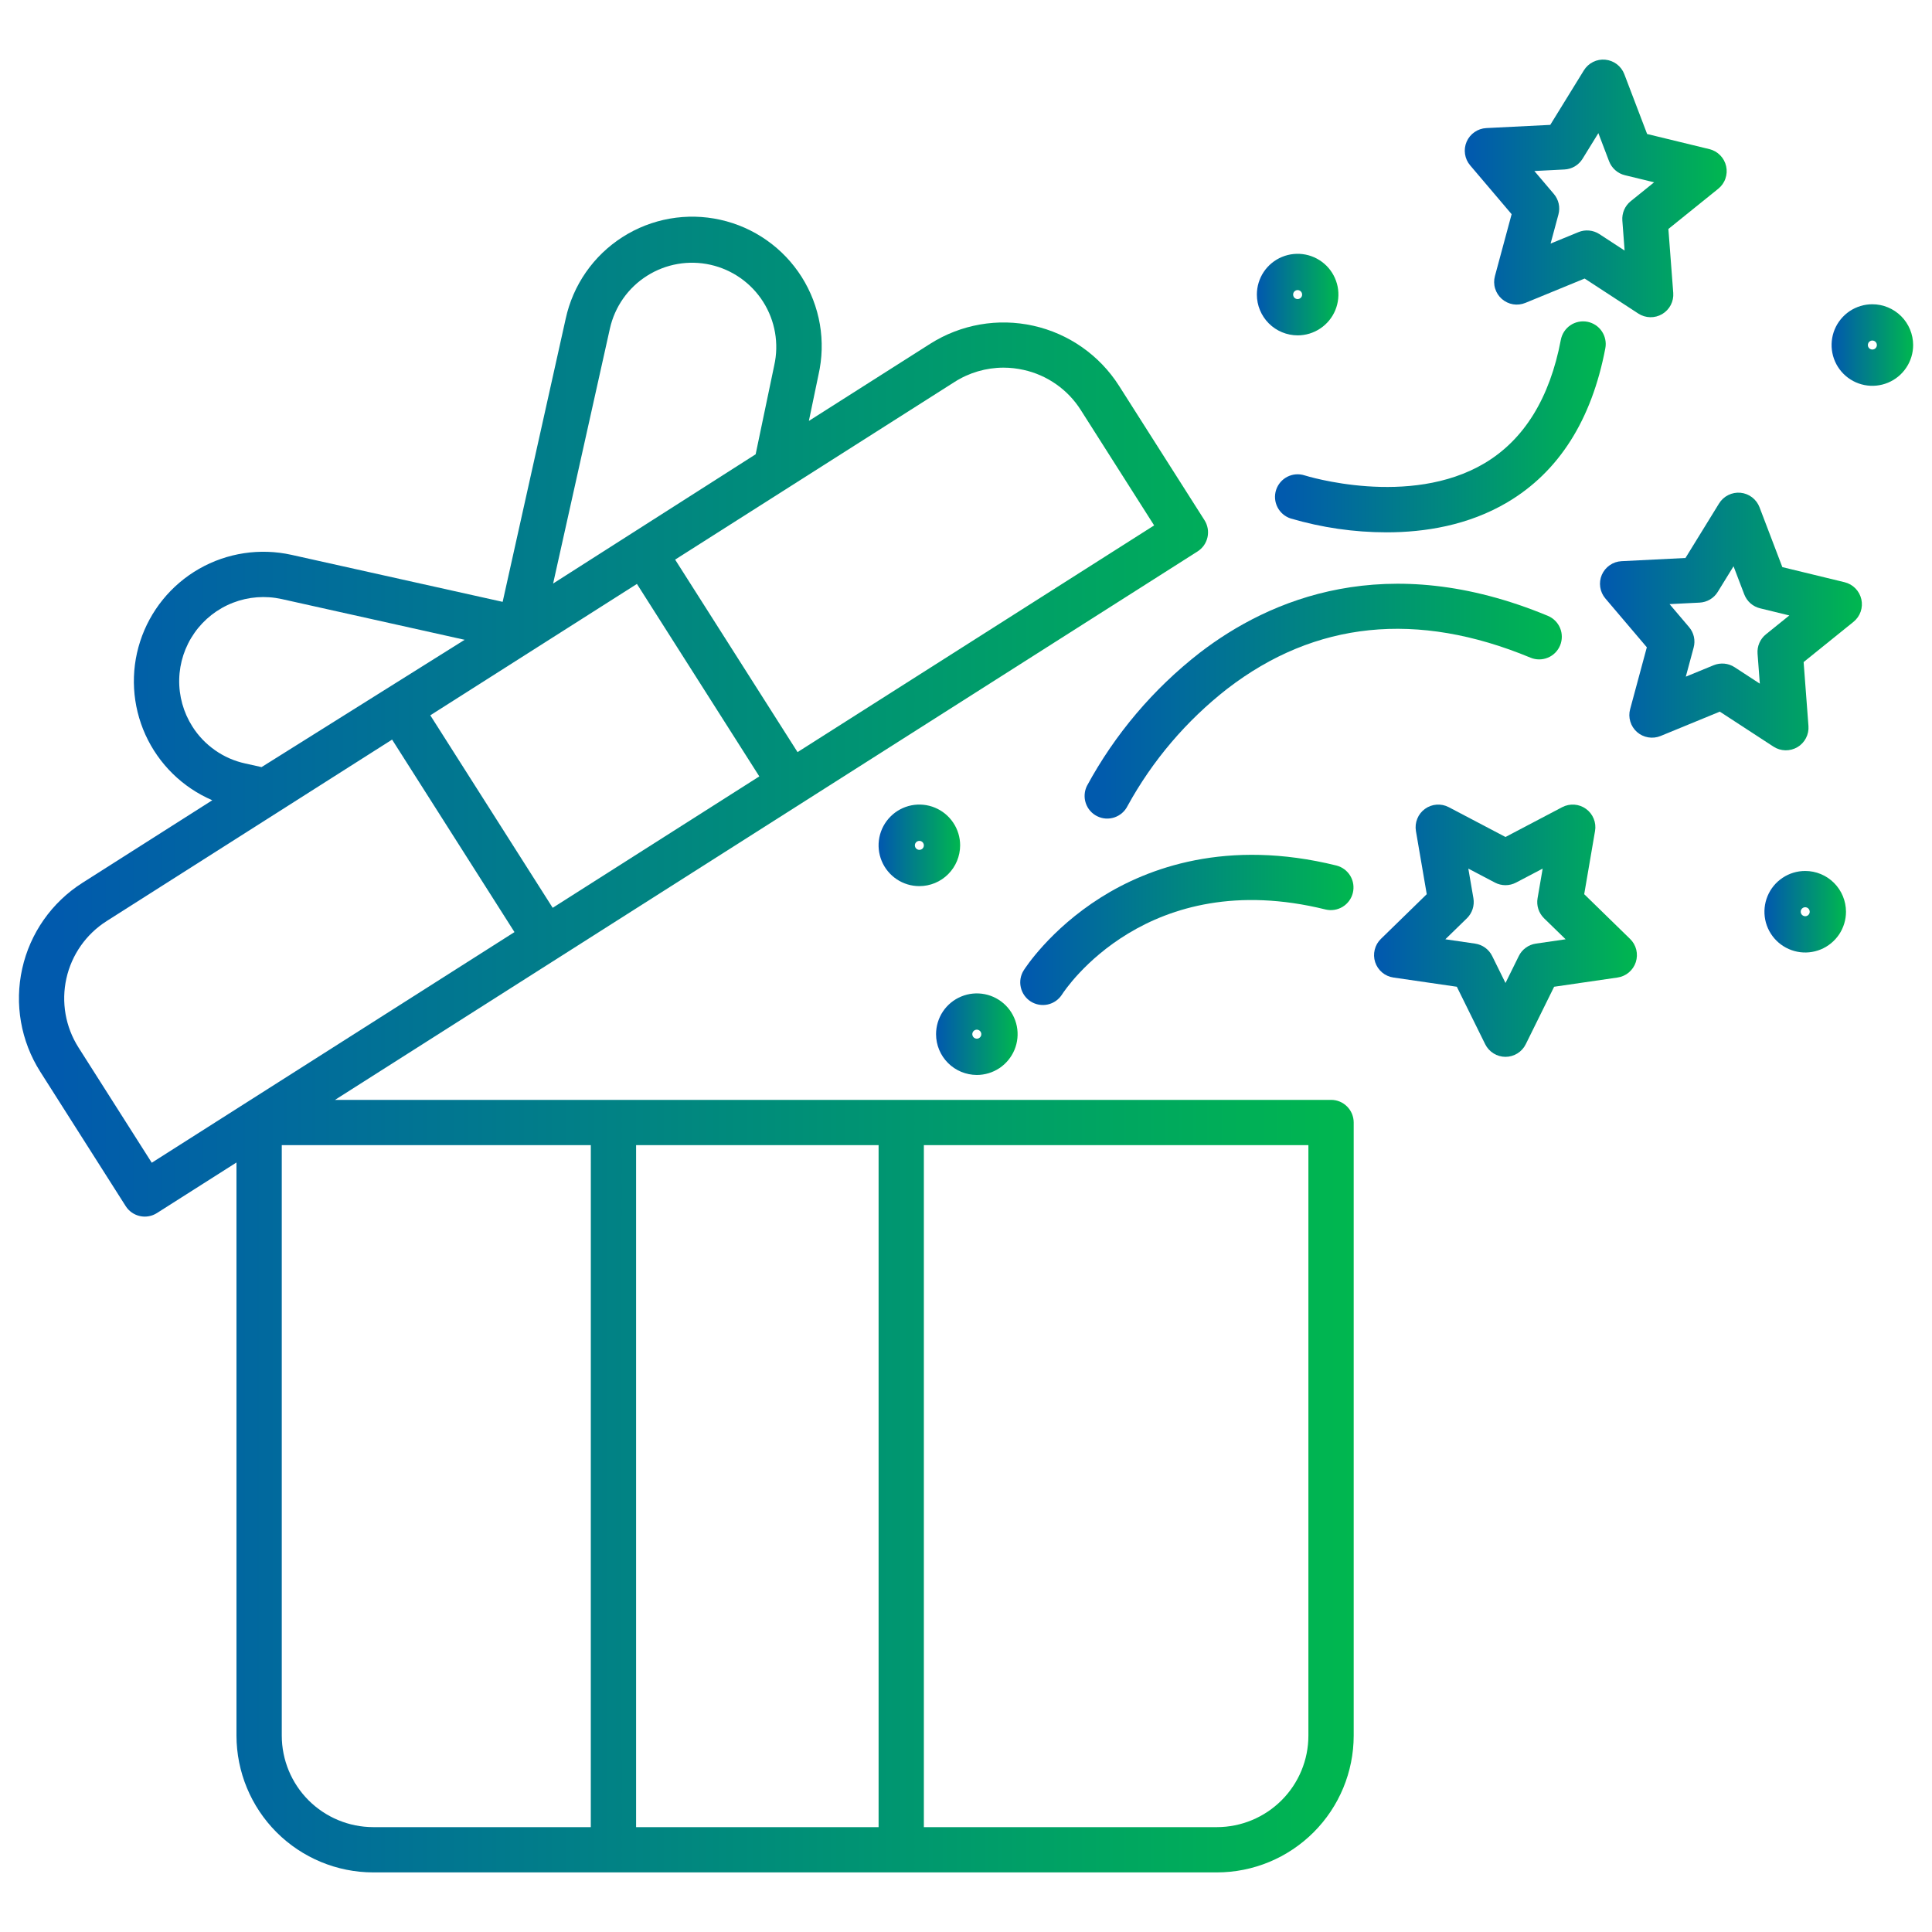
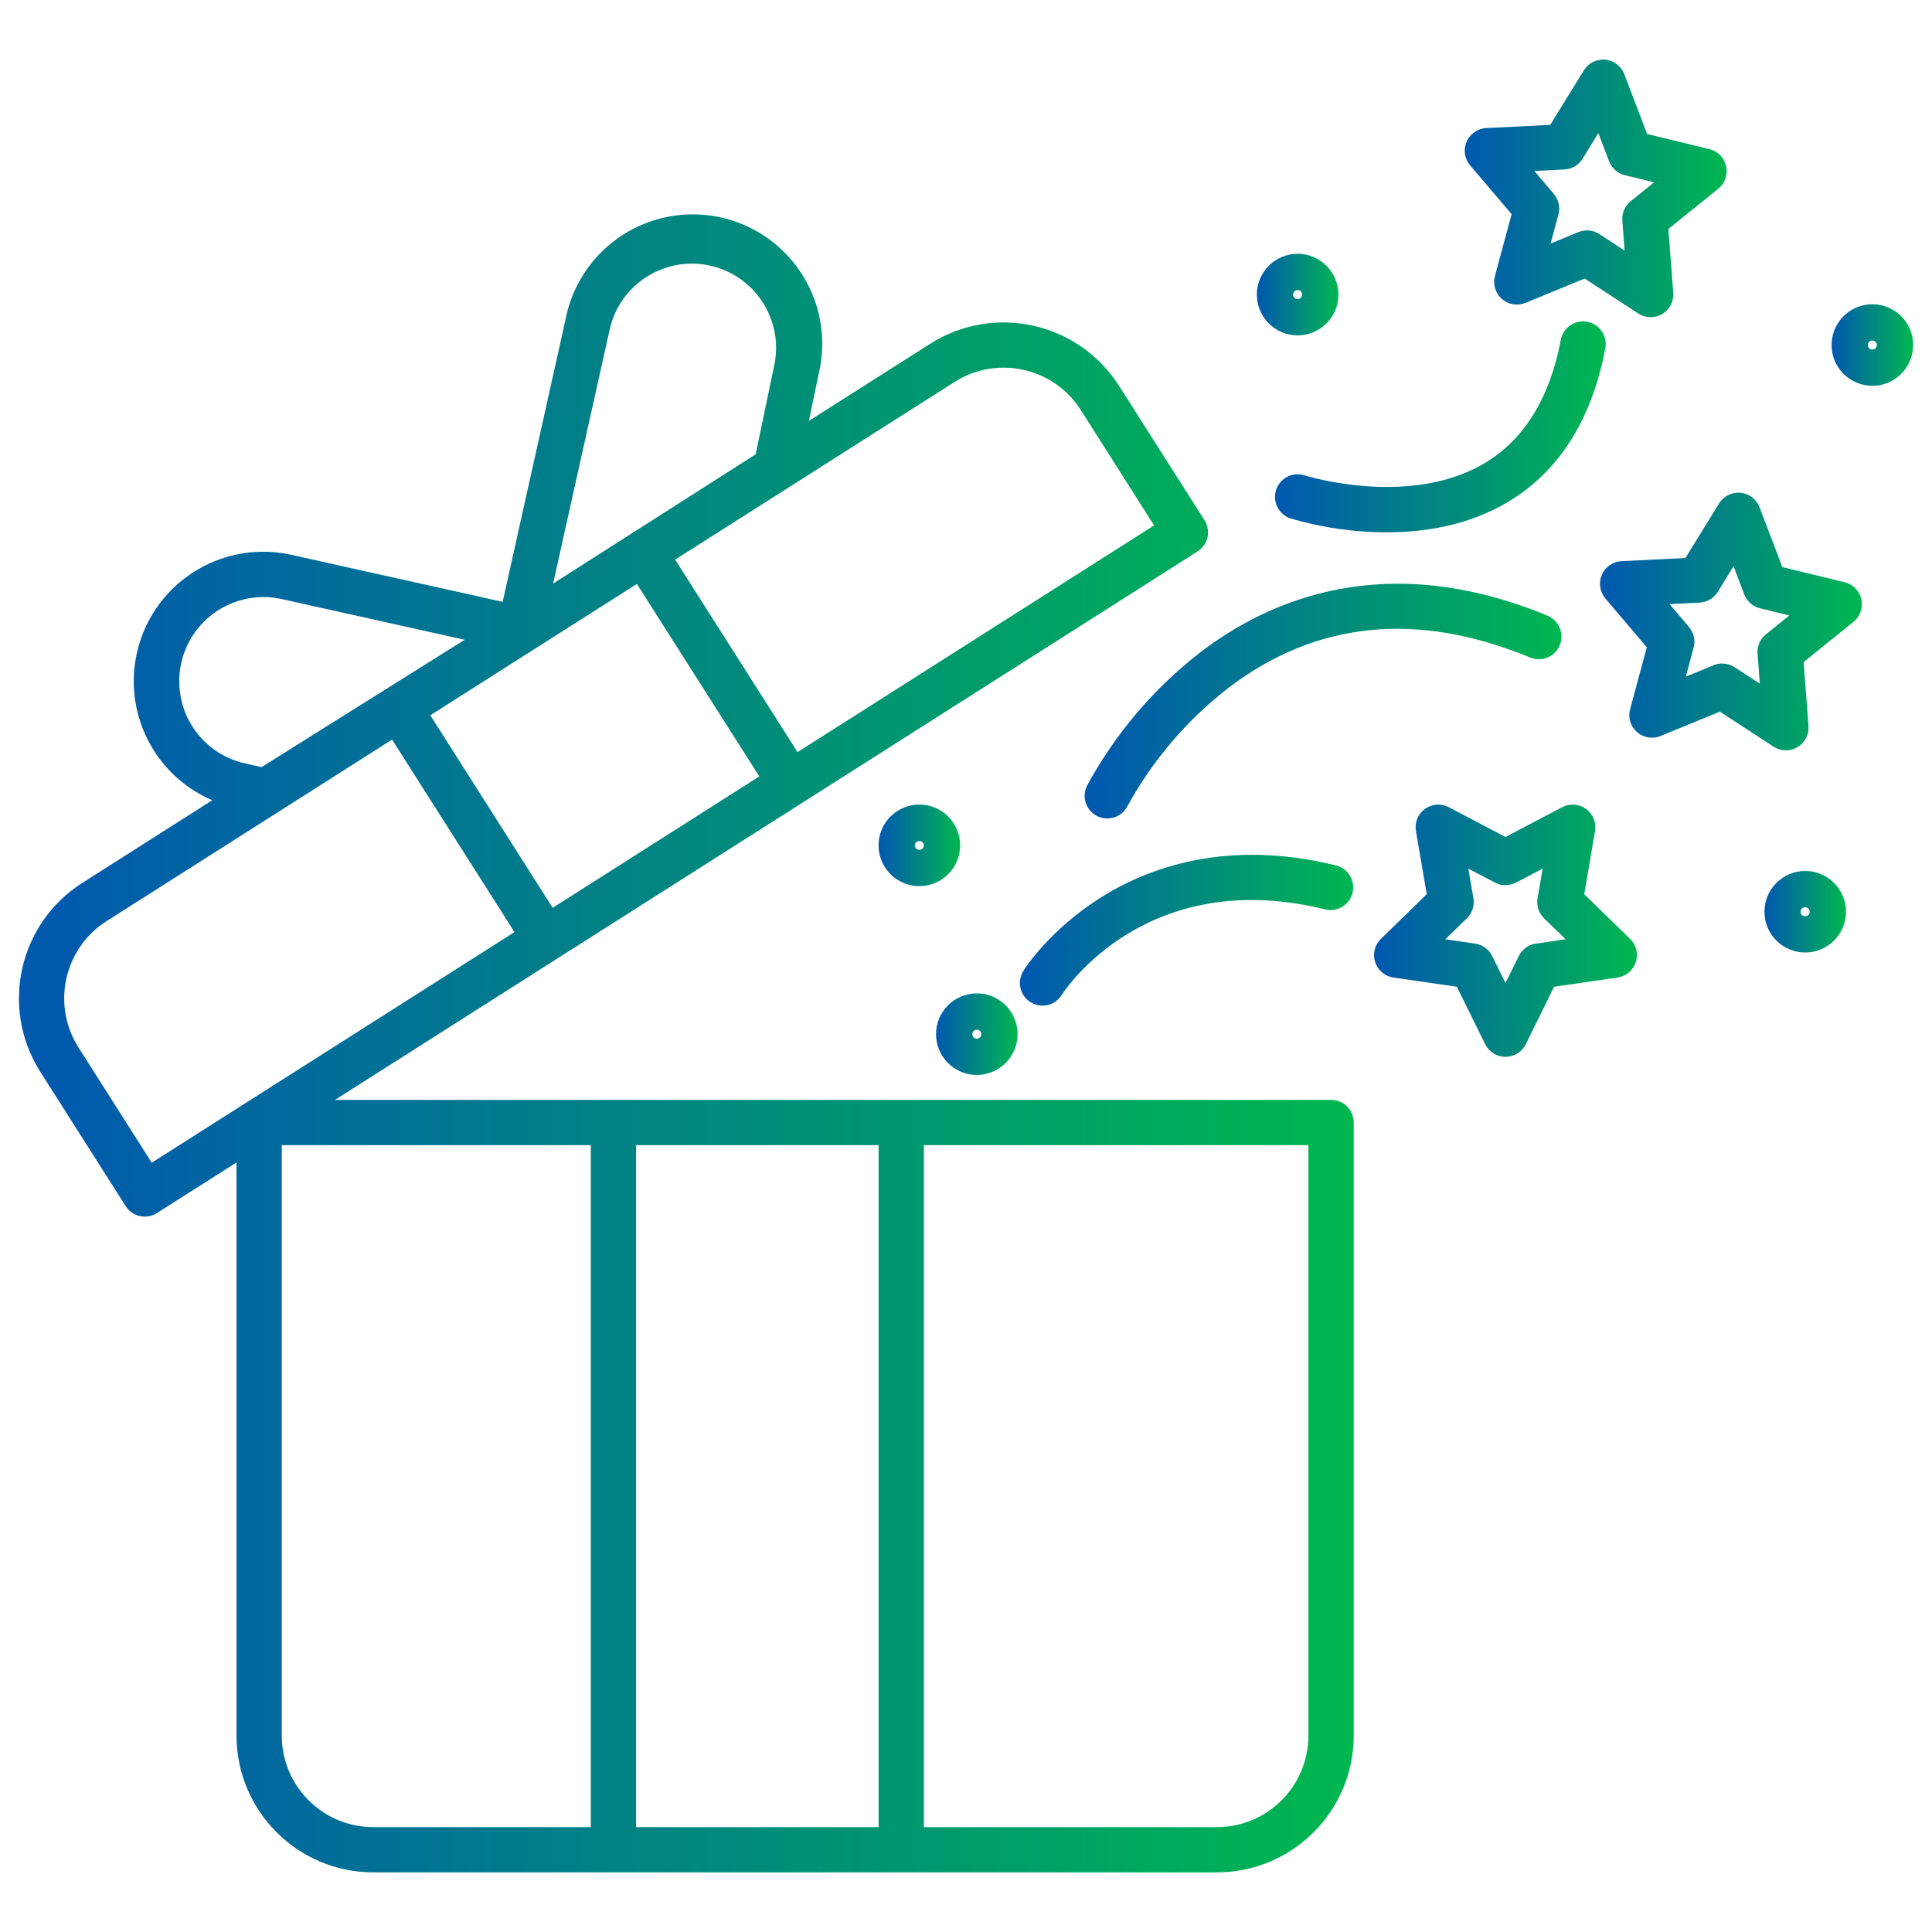
- <svg xmlns="http://www.w3.org/2000/svg" width="58" height="58" viewBox="0 0 58 58" fill="none">
-   <path d="M39.959 33.019H10.057L35.951 16.555C36.026 16.507 36.091 16.445 36.143 16.372C36.194 16.299 36.23 16.216 36.25 16.129C36.269 16.042 36.271 15.952 36.256 15.864C36.24 15.776 36.208 15.692 36.16 15.617L33.594 11.582C33.009 10.664 32.084 10.015 31.021 9.779C29.959 9.542 28.846 9.737 27.926 10.32L24.283 12.636L24.571 11.255C24.685 10.756 24.699 10.239 24.613 9.735C24.526 9.23 24.34 8.747 24.067 8.314C23.793 7.882 23.437 7.507 23.018 7.213C22.599 6.918 22.126 6.709 21.626 6.598C21.126 6.486 20.609 6.475 20.105 6.564C19.601 6.653 19.119 6.841 18.688 7.117C18.256 7.393 17.883 7.751 17.591 8.171C17.298 8.592 17.092 9.066 16.983 9.566L15.09 18.068L8.752 16.657C7.807 16.447 6.817 16.596 5.976 17.077C5.136 17.558 4.505 18.335 4.207 19.257C3.909 20.178 3.967 21.178 4.367 22.06C4.768 22.941 5.483 23.642 6.373 24.024L2.47 26.506C1.552 27.091 0.903 28.016 0.667 29.079C0.43 30.141 0.625 31.254 1.208 32.173L3.773 36.208C3.821 36.284 3.883 36.349 3.956 36.4C4.029 36.451 4.112 36.488 4.199 36.507C4.286 36.527 4.376 36.529 4.464 36.513C4.552 36.498 4.636 36.465 4.711 36.417L7.099 34.899V52.105C7.101 53.194 7.534 54.238 8.303 55.007C9.073 55.777 10.117 56.21 11.205 56.211H36.533C37.622 56.21 38.665 55.777 39.435 55.007C40.205 54.238 40.638 53.194 40.639 52.105V33.698C40.639 33.609 40.621 33.521 40.587 33.438C40.553 33.356 40.503 33.281 40.44 33.218C40.377 33.154 40.302 33.105 40.219 33.07C40.137 33.036 40.048 33.019 39.959 33.019ZM28.656 11.467C29.094 11.187 29.604 11.038 30.124 11.037C30.327 11.037 30.529 11.06 30.726 11.104C31.079 11.181 31.412 11.328 31.707 11.535C32.003 11.742 32.254 12.006 32.447 12.311L34.648 15.773L23.943 22.579L20.268 16.8L28.656 11.467ZM18.31 9.862C18.457 9.207 18.857 8.638 19.424 8.28C19.99 7.921 20.676 7.802 21.33 7.949C21.984 8.096 22.553 8.496 22.912 9.063C23.27 9.629 23.39 10.315 23.243 10.969L22.685 13.638L16.605 17.518L18.31 9.862ZM19.121 17.53L22.795 23.308L16.592 27.253L12.918 21.474L19.121 17.53ZM5.774 21.808C5.506 21.386 5.369 20.894 5.38 20.394C5.391 19.895 5.551 19.409 5.838 19C6.125 18.591 6.527 18.276 6.993 18.095C7.459 17.914 7.968 17.876 8.456 17.984L13.949 19.207L7.852 23.029L7.358 22.919C7.033 22.848 6.726 22.713 6.455 22.522C6.183 22.331 5.951 22.089 5.774 21.808ZM4.556 34.906L2.355 31.444C1.965 30.829 1.835 30.085 1.993 29.374C2.151 28.663 2.585 28.044 3.199 27.653L11.771 22.203L15.445 27.982L4.556 34.906ZM17.736 54.852H11.205C10.477 54.851 9.779 54.561 9.264 54.047C8.749 53.532 8.46 52.834 8.459 52.105V34.378H17.737L17.736 54.852ZM26.376 54.852H19.096V34.378H26.376V54.852ZM39.279 52.105C39.279 52.834 38.989 53.532 38.474 54.046C37.959 54.561 37.261 54.851 36.533 54.852H27.735V34.378H39.279V52.105Z" fill="url(#paint0_linear)" />
-   <path d="M47.559 26.844L47.884 24.948C47.906 24.824 47.892 24.695 47.844 24.578C47.796 24.46 47.717 24.358 47.614 24.284C47.511 24.209 47.39 24.165 47.264 24.156C47.137 24.147 47.011 24.173 46.898 24.232L45.196 25.127L43.493 24.232C43.381 24.173 43.255 24.147 43.128 24.156C43.002 24.165 42.88 24.209 42.778 24.284C42.675 24.358 42.595 24.46 42.548 24.578C42.5 24.695 42.486 24.823 42.507 24.948L42.832 26.844L41.455 28.187C41.364 28.275 41.3 28.387 41.27 28.511C41.239 28.634 41.244 28.763 41.283 28.884C41.322 29.004 41.394 29.111 41.491 29.193C41.588 29.275 41.706 29.328 41.832 29.346L43.735 29.623L44.586 31.347C44.642 31.461 44.729 31.557 44.837 31.624C44.944 31.691 45.069 31.727 45.196 31.727C45.323 31.727 45.447 31.691 45.555 31.624C45.662 31.557 45.749 31.461 45.805 31.347L46.656 29.623L48.559 29.346C48.685 29.328 48.803 29.275 48.9 29.193C48.997 29.111 49.069 29.004 49.108 28.884C49.147 28.763 49.152 28.634 49.122 28.511C49.091 28.387 49.027 28.275 48.936 28.187L47.559 26.844ZM46.107 28.328C45.998 28.344 45.895 28.386 45.806 28.451C45.716 28.516 45.644 28.601 45.596 28.7L45.196 29.51L44.796 28.7C44.747 28.601 44.675 28.516 44.586 28.451C44.497 28.386 44.393 28.344 44.284 28.328L43.39 28.198L44.037 27.568C44.116 27.491 44.175 27.396 44.209 27.291C44.243 27.186 44.251 27.075 44.233 26.966L44.08 26.076L44.879 26.496C44.977 26.547 45.086 26.574 45.196 26.574C45.306 26.574 45.414 26.547 45.512 26.496L46.312 26.076L46.159 26.966C46.14 27.075 46.148 27.186 46.182 27.291C46.216 27.396 46.276 27.491 46.354 27.568L47.001 28.198L46.107 28.328Z" fill="url(#paint1_linear)" />
-   <path d="M55.377 17.479L53.507 17.025L52.822 15.228C52.777 15.11 52.699 15.006 52.598 14.929C52.497 14.852 52.377 14.805 52.251 14.793C52.124 14.781 51.997 14.805 51.884 14.862C51.77 14.918 51.675 15.005 51.608 15.113L50.599 16.751L48.678 16.847C48.551 16.854 48.429 16.895 48.325 16.968C48.221 17.04 48.139 17.14 48.088 17.256C48.038 17.373 48.021 17.501 48.04 17.626C48.058 17.752 48.112 17.869 48.194 17.966L49.439 19.432L48.938 21.289C48.904 21.411 48.906 21.54 48.943 21.662C48.979 21.783 49.049 21.892 49.144 21.976C49.239 22.06 49.356 22.115 49.481 22.136C49.606 22.157 49.735 22.143 49.852 22.095L51.63 21.364L53.242 22.415C53.348 22.484 53.472 22.522 53.599 22.525C53.725 22.527 53.85 22.495 53.96 22.43C54.069 22.366 54.158 22.272 54.216 22.159C54.275 22.047 54.301 21.92 54.291 21.794L54.146 19.876L55.642 18.669C55.741 18.589 55.816 18.483 55.858 18.364C55.899 18.244 55.907 18.115 55.879 17.991C55.851 17.868 55.79 17.754 55.701 17.664C55.612 17.573 55.5 17.509 55.377 17.479ZM53.014 19.043C52.928 19.112 52.861 19.201 52.817 19.302C52.773 19.403 52.755 19.513 52.763 19.623L52.831 20.524L52.074 20.03C51.982 19.97 51.876 19.933 51.767 19.923C51.657 19.913 51.546 19.929 51.444 19.971L50.609 20.314L50.844 19.442C50.873 19.336 50.876 19.224 50.852 19.116C50.828 19.009 50.778 18.909 50.706 18.825L50.121 18.136L51.024 18.091C51.134 18.085 51.241 18.053 51.336 17.997C51.431 17.941 51.511 17.863 51.568 17.769L52.042 17L52.364 17.844C52.404 17.947 52.467 18.039 52.55 18.112C52.633 18.184 52.732 18.236 52.839 18.262L53.717 18.476L53.014 19.043Z" fill="url(#paint2_linear)" />
-   <path d="M45.38 6.43L44.879 8.287C44.846 8.409 44.847 8.539 44.884 8.66C44.92 8.781 44.99 8.89 45.085 8.974C45.181 9.058 45.297 9.114 45.422 9.135C45.547 9.156 45.676 9.141 45.793 9.093L47.572 8.362L49.183 9.413C49.289 9.482 49.413 9.52 49.539 9.523C49.666 9.526 49.791 9.493 49.9 9.429C50.009 9.364 50.098 9.27 50.157 9.158C50.215 9.045 50.242 8.919 50.232 8.792L50.086 6.874L51.583 5.667C51.682 5.587 51.757 5.482 51.798 5.362C51.84 5.242 51.848 5.113 51.82 4.99C51.792 4.866 51.731 4.752 51.642 4.662C51.553 4.571 51.441 4.507 51.317 4.477L49.448 4.023L48.763 2.226C48.718 2.108 48.64 2.004 48.539 1.927C48.438 1.851 48.318 1.804 48.192 1.792C48.065 1.78 47.938 1.803 47.825 1.86C47.711 1.917 47.616 2.004 47.549 2.112L46.54 3.749L44.619 3.845C44.492 3.852 44.37 3.893 44.266 3.966C44.161 4.038 44.08 4.138 44.029 4.254C43.979 4.371 43.962 4.499 43.981 4.624C43.999 4.75 44.053 4.868 44.135 4.964L45.38 6.43ZM46.965 5.088C47.075 5.083 47.182 5.051 47.277 4.995C47.372 4.939 47.452 4.86 47.51 4.766L47.984 3.997L48.306 4.842C48.345 4.944 48.409 5.036 48.492 5.109C48.574 5.182 48.673 5.234 48.781 5.26L49.658 5.473L48.955 6.04C48.869 6.109 48.802 6.198 48.758 6.299C48.714 6.401 48.696 6.511 48.704 6.621L48.772 7.522L48.015 7.028C47.923 6.968 47.817 6.931 47.708 6.921C47.598 6.91 47.487 6.927 47.386 6.969L46.55 7.312L46.785 6.44C46.814 6.333 46.817 6.222 46.793 6.114C46.769 6.007 46.719 5.906 46.647 5.822L46.063 5.134L46.965 5.088Z" fill="url(#paint3_linear)" />
-   <path d="M33.049 26.942C31.515 27.908 30.765 29.078 30.734 29.128C30.637 29.28 30.605 29.464 30.645 29.64C30.684 29.816 30.792 29.969 30.944 30.066C31.096 30.162 31.281 30.194 31.456 30.155C31.632 30.116 31.785 30.008 31.882 29.856C31.984 29.697 34.443 25.98 39.796 27.304C39.97 27.345 40.154 27.316 40.307 27.223C40.46 27.13 40.57 26.98 40.613 26.806C40.656 26.632 40.629 26.448 40.537 26.294C40.445 26.14 40.296 26.029 40.122 25.984C36.829 25.169 34.458 26.055 33.049 26.942Z" fill="url(#paint4_linear)" />
-   <path d="M45.947 19.744C46.113 19.813 46.3 19.813 46.467 19.744C46.634 19.676 46.766 19.543 46.835 19.377C46.904 19.21 46.904 19.023 46.836 18.857C46.767 18.69 46.635 18.558 46.468 18.488C41.629 16.48 38.112 17.984 36.014 19.599C34.623 20.682 33.47 22.042 32.631 23.592C32.591 23.672 32.568 23.759 32.562 23.848C32.556 23.937 32.567 24.027 32.596 24.111C32.624 24.196 32.669 24.274 32.727 24.341C32.786 24.409 32.858 24.464 32.937 24.503C33.017 24.543 33.104 24.567 33.193 24.573C33.282 24.579 33.372 24.567 33.456 24.539C33.541 24.51 33.619 24.465 33.686 24.407C33.754 24.348 33.809 24.277 33.849 24.197C34.597 22.832 35.617 21.634 36.844 20.677C39.482 18.646 42.544 18.332 45.947 19.744Z" fill="url(#paint5_linear)" />
-   <path d="M38.309 14.709C38.254 14.88 38.269 15.067 38.351 15.227C38.433 15.388 38.575 15.509 38.747 15.565C39.682 15.84 40.653 15.981 41.628 15.981C42.765 15.981 44.078 15.776 45.255 15.078C46.796 14.165 47.783 12.61 48.193 10.456C48.21 10.368 48.209 10.278 48.191 10.191C48.173 10.103 48.138 10.02 48.088 9.946C48.038 9.872 47.974 9.808 47.899 9.759C47.824 9.71 47.74 9.676 47.653 9.659C47.565 9.643 47.474 9.643 47.387 9.662C47.299 9.68 47.216 9.715 47.142 9.766C47.068 9.816 47.005 9.881 46.956 9.956C46.907 10.031 46.874 10.115 46.857 10.203C46.525 11.954 45.754 13.2 44.568 13.906C42.311 15.248 39.213 14.287 39.164 14.271C38.993 14.216 38.807 14.231 38.646 14.313C38.486 14.395 38.365 14.538 38.309 14.709Z" fill="url(#paint6_linear)" />
-   <path d="M29.325 32.271C29.567 32.271 29.804 32.199 30.005 32.065C30.206 31.93 30.363 31.739 30.456 31.515C30.549 31.291 30.573 31.045 30.526 30.808C30.478 30.57 30.362 30.352 30.191 30.181C30.019 30.01 29.801 29.893 29.564 29.846C29.326 29.799 29.08 29.823 28.857 29.916C28.633 30.008 28.442 30.165 28.307 30.366C28.173 30.568 28.101 30.805 28.101 31.047C28.101 31.371 28.23 31.682 28.46 31.912C28.689 32.141 29 32.27 29.325 32.271ZM29.325 30.911C29.352 30.911 29.378 30.919 29.4 30.934C29.422 30.949 29.44 30.97 29.45 30.995C29.46 31.02 29.463 31.047 29.458 31.073C29.453 31.099 29.44 31.123 29.421 31.142C29.402 31.161 29.378 31.174 29.351 31.18C29.325 31.185 29.298 31.182 29.273 31.172C29.248 31.162 29.227 31.144 29.212 31.122C29.197 31.1 29.189 31.073 29.189 31.047C29.19 31.011 29.204 30.977 29.229 30.951C29.255 30.926 29.289 30.912 29.325 30.911Z" fill="url(#paint7_linear)" />
-   <path d="M38.956 10.068C39.198 10.068 39.435 9.996 39.636 9.861C39.837 9.727 39.994 9.536 40.087 9.312C40.179 9.088 40.204 8.842 40.157 8.605C40.109 8.367 39.993 8.149 39.822 7.978C39.65 7.807 39.432 7.69 39.195 7.643C38.957 7.596 38.711 7.62 38.487 7.713C38.264 7.805 38.073 7.962 37.938 8.163C37.804 8.365 37.732 8.601 37.732 8.844C37.732 9.168 37.861 9.479 38.091 9.709C38.32 9.938 38.631 10.067 38.956 10.068ZM38.956 8.708C38.983 8.708 39.009 8.716 39.031 8.731C39.053 8.746 39.071 8.767 39.081 8.792C39.091 8.817 39.094 8.844 39.089 8.87C39.084 8.896 39.071 8.92 39.052 8.939C39.033 8.958 39.008 8.971 38.982 8.976C38.956 8.982 38.929 8.979 38.904 8.969C38.879 8.958 38.858 8.941 38.843 8.919C38.828 8.896 38.821 8.87 38.821 8.844C38.821 8.808 38.835 8.773 38.86 8.748C38.886 8.723 38.92 8.708 38.956 8.708Z" fill="url(#paint8_linear)" />
-   <path d="M56.209 9.134C55.967 9.134 55.731 9.206 55.529 9.34C55.328 9.475 55.171 9.666 55.078 9.89C54.986 10.114 54.962 10.36 55.009 10.597C55.056 10.835 55.173 11.053 55.344 11.224C55.515 11.395 55.733 11.512 55.971 11.559C56.208 11.606 56.454 11.582 56.678 11.489C56.902 11.396 57.093 11.24 57.227 11.038C57.362 10.837 57.434 10.6 57.434 10.358C57.433 10.034 57.304 9.722 57.075 9.493C56.845 9.264 56.534 9.134 56.209 9.134ZM56.209 10.493C56.183 10.493 56.157 10.486 56.134 10.471C56.112 10.456 56.095 10.435 56.084 10.41C56.074 10.385 56.072 10.358 56.077 10.332C56.082 10.306 56.095 10.281 56.114 10.262C56.133 10.243 56.157 10.231 56.183 10.225C56.209 10.22 56.236 10.223 56.261 10.233C56.286 10.243 56.307 10.261 56.322 10.283C56.337 10.305 56.345 10.331 56.345 10.358C56.345 10.394 56.33 10.428 56.305 10.454C56.28 10.479 56.245 10.493 56.209 10.493Z" fill="url(#paint9_linear)" />
-   <path d="M28.824 25.378C28.824 25.136 28.752 24.899 28.617 24.698C28.483 24.497 28.292 24.34 28.068 24.247C27.844 24.154 27.598 24.13 27.36 24.177C27.123 24.225 26.905 24.341 26.734 24.513C26.563 24.684 26.446 24.902 26.399 25.14C26.352 25.377 26.376 25.623 26.469 25.847C26.562 26.071 26.719 26.262 26.92 26.396C27.121 26.531 27.358 26.602 27.6 26.602C27.925 26.602 28.236 26.473 28.465 26.243C28.694 26.014 28.823 25.703 28.824 25.378ZM27.6 25.514C27.573 25.514 27.547 25.506 27.525 25.491C27.503 25.476 27.485 25.455 27.475 25.431C27.465 25.406 27.462 25.379 27.467 25.352C27.473 25.326 27.485 25.302 27.504 25.283C27.523 25.264 27.547 25.251 27.573 25.246C27.6 25.241 27.627 25.243 27.652 25.253C27.676 25.264 27.698 25.281 27.712 25.303C27.727 25.325 27.735 25.351 27.735 25.378C27.735 25.414 27.721 25.448 27.696 25.474C27.67 25.499 27.636 25.513 27.6 25.513L27.6 25.514Z" fill="url(#paint10_linear)" />
-   <path d="M54.194 26.147C53.952 26.147 53.715 26.218 53.514 26.353C53.312 26.487 53.155 26.679 53.063 26.902C52.97 27.126 52.946 27.372 52.993 27.61C53.04 27.847 53.157 28.065 53.328 28.236C53.499 28.407 53.718 28.524 53.955 28.571C54.192 28.619 54.438 28.594 54.662 28.502C54.886 28.409 55.077 28.252 55.212 28.051C55.346 27.849 55.418 27.613 55.418 27.371C55.417 27.046 55.288 26.735 55.059 26.506C54.829 26.276 54.518 26.147 54.194 26.147ZM54.194 27.506C54.167 27.506 54.141 27.498 54.119 27.483C54.096 27.468 54.079 27.447 54.069 27.422C54.059 27.398 54.056 27.37 54.061 27.344C54.066 27.318 54.079 27.294 54.098 27.275C54.117 27.256 54.141 27.243 54.167 27.238C54.194 27.233 54.221 27.235 54.246 27.246C54.27 27.256 54.291 27.273 54.306 27.296C54.321 27.318 54.329 27.344 54.329 27.371C54.329 27.407 54.315 27.441 54.289 27.466C54.264 27.491 54.23 27.506 54.194 27.506Z" fill="url(#paint11_linear)" />
+ <svg xmlns="http://www.w3.org/2000/svg" width="58" height="58" fill="none">
+   <path d="M39.959 33.019H10.057l25.894-16.464a.68.68 0 00.209-.938l-2.566-4.035a4.11 4.11 0 00-5.668-1.262l-3.643 2.316.288-1.38a3.888 3.888 0 10-7.588-1.69l-1.893 8.502-6.338-1.41a3.887 3.887 0 00-2.38 7.366L2.47 26.506a4.11 4.11 0 00-1.262 5.667l2.565 4.035a.68.68 0 00.938.21l2.389-1.52v17.206a4.11 4.11 0 004.106 4.106h25.328a4.11 4.11 0 004.106-4.106V33.698a.681.681 0 00-.68-.68zM28.656 11.467a2.73 2.73 0 012.07-.363 2.729 2.729 0 011.721 1.207l2.2 3.462-10.704 6.806-3.675-5.779 8.388-5.333zM18.31 9.862a2.528 2.528 0 014.933 1.107l-.558 2.67-6.08 3.88 1.705-7.657zm.81 7.668l3.675 5.778-6.203 3.945-3.674-5.78 6.203-3.943zM5.775 21.808a2.528 2.528 0 012.682-3.824l5.493 1.223-6.097 3.822-.494-.11a2.512 2.512 0 01-1.584-1.111zM4.556 34.906l-2.201-3.462a2.75 2.75 0 01.844-3.791l8.572-5.45 3.674 5.779-10.89 6.924zm13.18 19.946h-6.53a2.75 2.75 0 01-2.747-2.747V34.378h9.278v20.474zm8.64 0h-7.28V34.378h7.28v20.474zm12.903-2.747a2.75 2.75 0 01-2.746 2.747h-8.798V34.378h11.544v17.727z" fill="url(#paint0_linear)" />
+   <path d="M47.56 26.844l.324-1.896a.68.68 0 00-.986-.716l-1.702.895-1.703-.895a.68.68 0 00-.986.716l.325 1.896-1.377 1.343a.68.68 0 00.377 1.16l1.903.276.851 1.724a.68.68 0 001.22 0l.85-1.724 1.904-.277a.68.68 0 00.376-1.16l-1.377-1.342zm-1.453 1.484a.679.679 0 00-.511.372l-.4.81-.4-.81a.68.68 0 00-.512-.372l-.894-.13.647-.63a.68.68 0 00.196-.602l-.153-.89.8.42a.679.679 0 00.632 0l.8-.42-.153.89a.68.68 0 00.195.602l.647.63-.894.13z" fill="url(#paint1_linear)" />
+   <path d="M55.377 17.48l-1.87-.455-.685-1.797a.68.68 0 00-1.214-.115l-1.01 1.638-1.92.096a.68.68 0 00-.484 1.119l1.245 1.466-.502 1.857a.679.679 0 00.915.806l1.779-.731 1.611 1.05a.679.679 0 001.05-.62l-.146-1.918 1.496-1.207a.68.68 0 00-.266-1.19zm-2.363 1.563a.679.679 0 00-.251.58l.068.901-.757-.494a.679.679 0 00-.63-.06l-.835.344.235-.872a.68.68 0 00-.138-.617l-.585-.689.903-.045a.68.68 0 00.544-.322l.474-.77.322.845a.68.68 0 00.475.418l.878.214-.703.567z" fill="url(#paint2_linear)" />
+   <path d="M45.38 6.43l-.501 1.857a.68.68 0 00.914.806l1.779-.731 1.61 1.05a.68.68 0 001.05-.62l-.146-1.918 1.497-1.207a.68.68 0 00-.266-1.19l-1.869-.454-.685-1.797a.68.68 0 00-1.214-.114l-1.01 1.637-1.92.096a.68.68 0 00-.484 1.12L45.38 6.43zm1.585-1.342a.68.68 0 00.545-.322l.474-.769.322.845a.68.68 0 00.475.418l.877.213-.703.567a.679.679 0 00-.251.58l.068.902-.757-.494a.68.68 0 00-.63-.06l-.835.344.236-.872a.68.68 0 00-.139-.618l-.584-.688.902-.046z" fill="url(#paint3_linear)" />
+   <path d="M33.05 26.942c-1.535.966-2.285 2.136-2.316 2.186a.68.68 0 101.148.728c.102-.159 2.561-3.876 7.914-2.552a.68.68 0 00.326-1.32c-3.293-.815-5.664.071-7.073.958z" fill="url(#paint4_linear)" />
+   <path d="M45.947 19.744a.68.68 0 00.521-1.256c-4.839-2.008-8.356-.504-10.454 1.111a12.745 12.745 0 00-3.383 3.993.68.68 0 001.218.605 11.464 11.464 0 012.995-3.52c2.638-2.031 5.7-2.345 9.103-.933z" fill="url(#paint5_linear)" />
+   <path d="M38.31 14.709a.68.68 0 00.437.856c.935.275 1.906.416 2.881.416 1.137 0 2.45-.205 3.627-.903 1.54-.913 2.528-2.468 2.938-4.622a.681.681 0 00-.806-.794.679.679 0 00-.53.54c-.332 1.752-1.103 2.998-2.29 3.704-2.256 1.342-5.354.381-5.403.365a.68.68 0 00-.855.438z" fill="url(#paint6_linear)" />
+   <path d="M29.325 32.27a1.224 1.224 0 100-2.448 1.224 1.224 0 000 2.449zm0-1.359a.135.135 0 01.133.162.135.135 0 11-.133-.162z" fill="url(#paint7_linear)" />
+   <path d="M38.956 10.068a1.224 1.224 0 100-2.449 1.224 1.224 0 000 2.449zm0-1.36a.136.136 0 110 .272.136.136 0 010-.272z" fill="url(#paint8_linear)" />
+   <path d="M56.21 9.134a1.224 1.224 0 100 2.448 1.224 1.224 0 000-2.448zm0 1.36a.135.135 0 01-.096-.232.135.135 0 11.096.231z" fill="url(#paint9_linear)" />
+   <path d="M28.824 25.378a1.224 1.224 0 10-2.449 0 1.224 1.224 0 002.449 0zm-1.224.136a.136.136 0 01-.133-.162.136.136 0 01.268.026.136.136 0 01-.135.135v.001z" fill="url(#paint10_linear)" />
+   <path d="M54.194 26.147a1.224 1.224 0 100 2.448 1.224 1.224 0 000-2.448zm0 1.359a.135.135 0 01-.027-.268.134.134 0 01.14.058.135.135 0 01-.113.21z" fill="url(#paint11_linear)" />
  <defs>
-     <linearGradient id="paint0_linear" x1="1.713" y1="31.358" x2="40.639" y2="31.358" gradientUnits="userSpaceOnUse">
+     <linearGradient id="paint1_linear" x1="41.475" y1="27.94" x2="49.142" y2="27.94" gradientUnits="userSpaceOnUse">
      <stop stop-color="#015AAD" />
      <stop offset="1" stop-color="#00B74F" />
    </linearGradient>
-     <linearGradient id="paint1_linear" x1="41.475" y1="27.94" x2="49.142" y2="27.94" gradientUnits="userSpaceOnUse">
+     <linearGradient id="paint6_linear" x1="38.56" y1="12.814" x2="48.205" y2="12.814" gradientUnits="userSpaceOnUse">
      <stop stop-color="#015AAD" />
      <stop offset="1" stop-color="#00B74F" />
    </linearGradient>
    <linearGradient id="paint2_linear" x1="48.257" y1="18.658" x2="55.895" y2="18.658" gradientUnits="userSpaceOnUse">
      <stop stop-color="#015AAD" />
      <stop offset="1" stop-color="#00B74F" />
    </linearGradient>
    <linearGradient id="paint3_linear" x1="44.198" y1="5.656" x2="51.836" y2="5.656" gradientUnits="userSpaceOnUse">
      <stop stop-color="#015AAD" />
      <stop offset="1" stop-color="#00B74F" />
    </linearGradient>
    <linearGradient id="paint4_linear" x1="30.914" y1="27.917" x2="40.633" y2="27.917" gradientUnits="userSpaceOnUse">
      <stop stop-color="#015AAD" />
      <stop offset="1" stop-color="#00B74F" />
    </linearGradient>
    <linearGradient id="paint5_linear" x1="32.969" y1="21.049" x2="46.887" y2="21.049" gradientUnits="userSpaceOnUse">
      <stop stop-color="#015AAD" />
      <stop offset="1" stop-color="#00B74F" />
    </linearGradient>
-     <linearGradient id="paint6_linear" x1="38.56" y1="12.814" x2="48.205" y2="12.814" gradientUnits="userSpaceOnUse">
+     <linearGradient id="paint0_linear" x1="1.713" y1="31.358" x2="40.639" y2="31.358" gradientUnits="userSpaceOnUse">
      <stop stop-color="#015AAD" />
      <stop offset="1" stop-color="#00B74F" />
    </linearGradient>
    <linearGradient id="paint7_linear" x1="28.171" y1="31.047" x2="30.549" y2="31.047" gradientUnits="userSpaceOnUse">
      <stop stop-color="#015AAD" />
      <stop offset="1" stop-color="#00B74F" />
    </linearGradient>
    <linearGradient id="paint8_linear" x1="37.802" y1="8.844" x2="40.18" y2="8.844" gradientUnits="userSpaceOnUse">
      <stop stop-color="#015AAD" />
      <stop offset="1" stop-color="#00B74F" />
    </linearGradient>
    <linearGradient id="paint9_linear" x1="55.055" y1="10.358" x2="57.434" y2="10.358" gradientUnits="userSpaceOnUse">
      <stop stop-color="#015AAD" />
      <stop offset="1" stop-color="#00B74F" />
    </linearGradient>
    <linearGradient id="paint10_linear" x1="26.445" y1="25.378" x2="28.824" y2="25.378" gradientUnits="userSpaceOnUse">
      <stop stop-color="#015AAD" />
      <stop offset="1" stop-color="#00B74F" />
    </linearGradient>
    <linearGradient id="paint11_linear" x1="53.04" y1="27.371" x2="55.418" y2="27.371" gradientUnits="userSpaceOnUse">
      <stop stop-color="#015AAD" />
      <stop offset="1" stop-color="#00B74F" />
    </linearGradient>
  </defs>
</svg>
